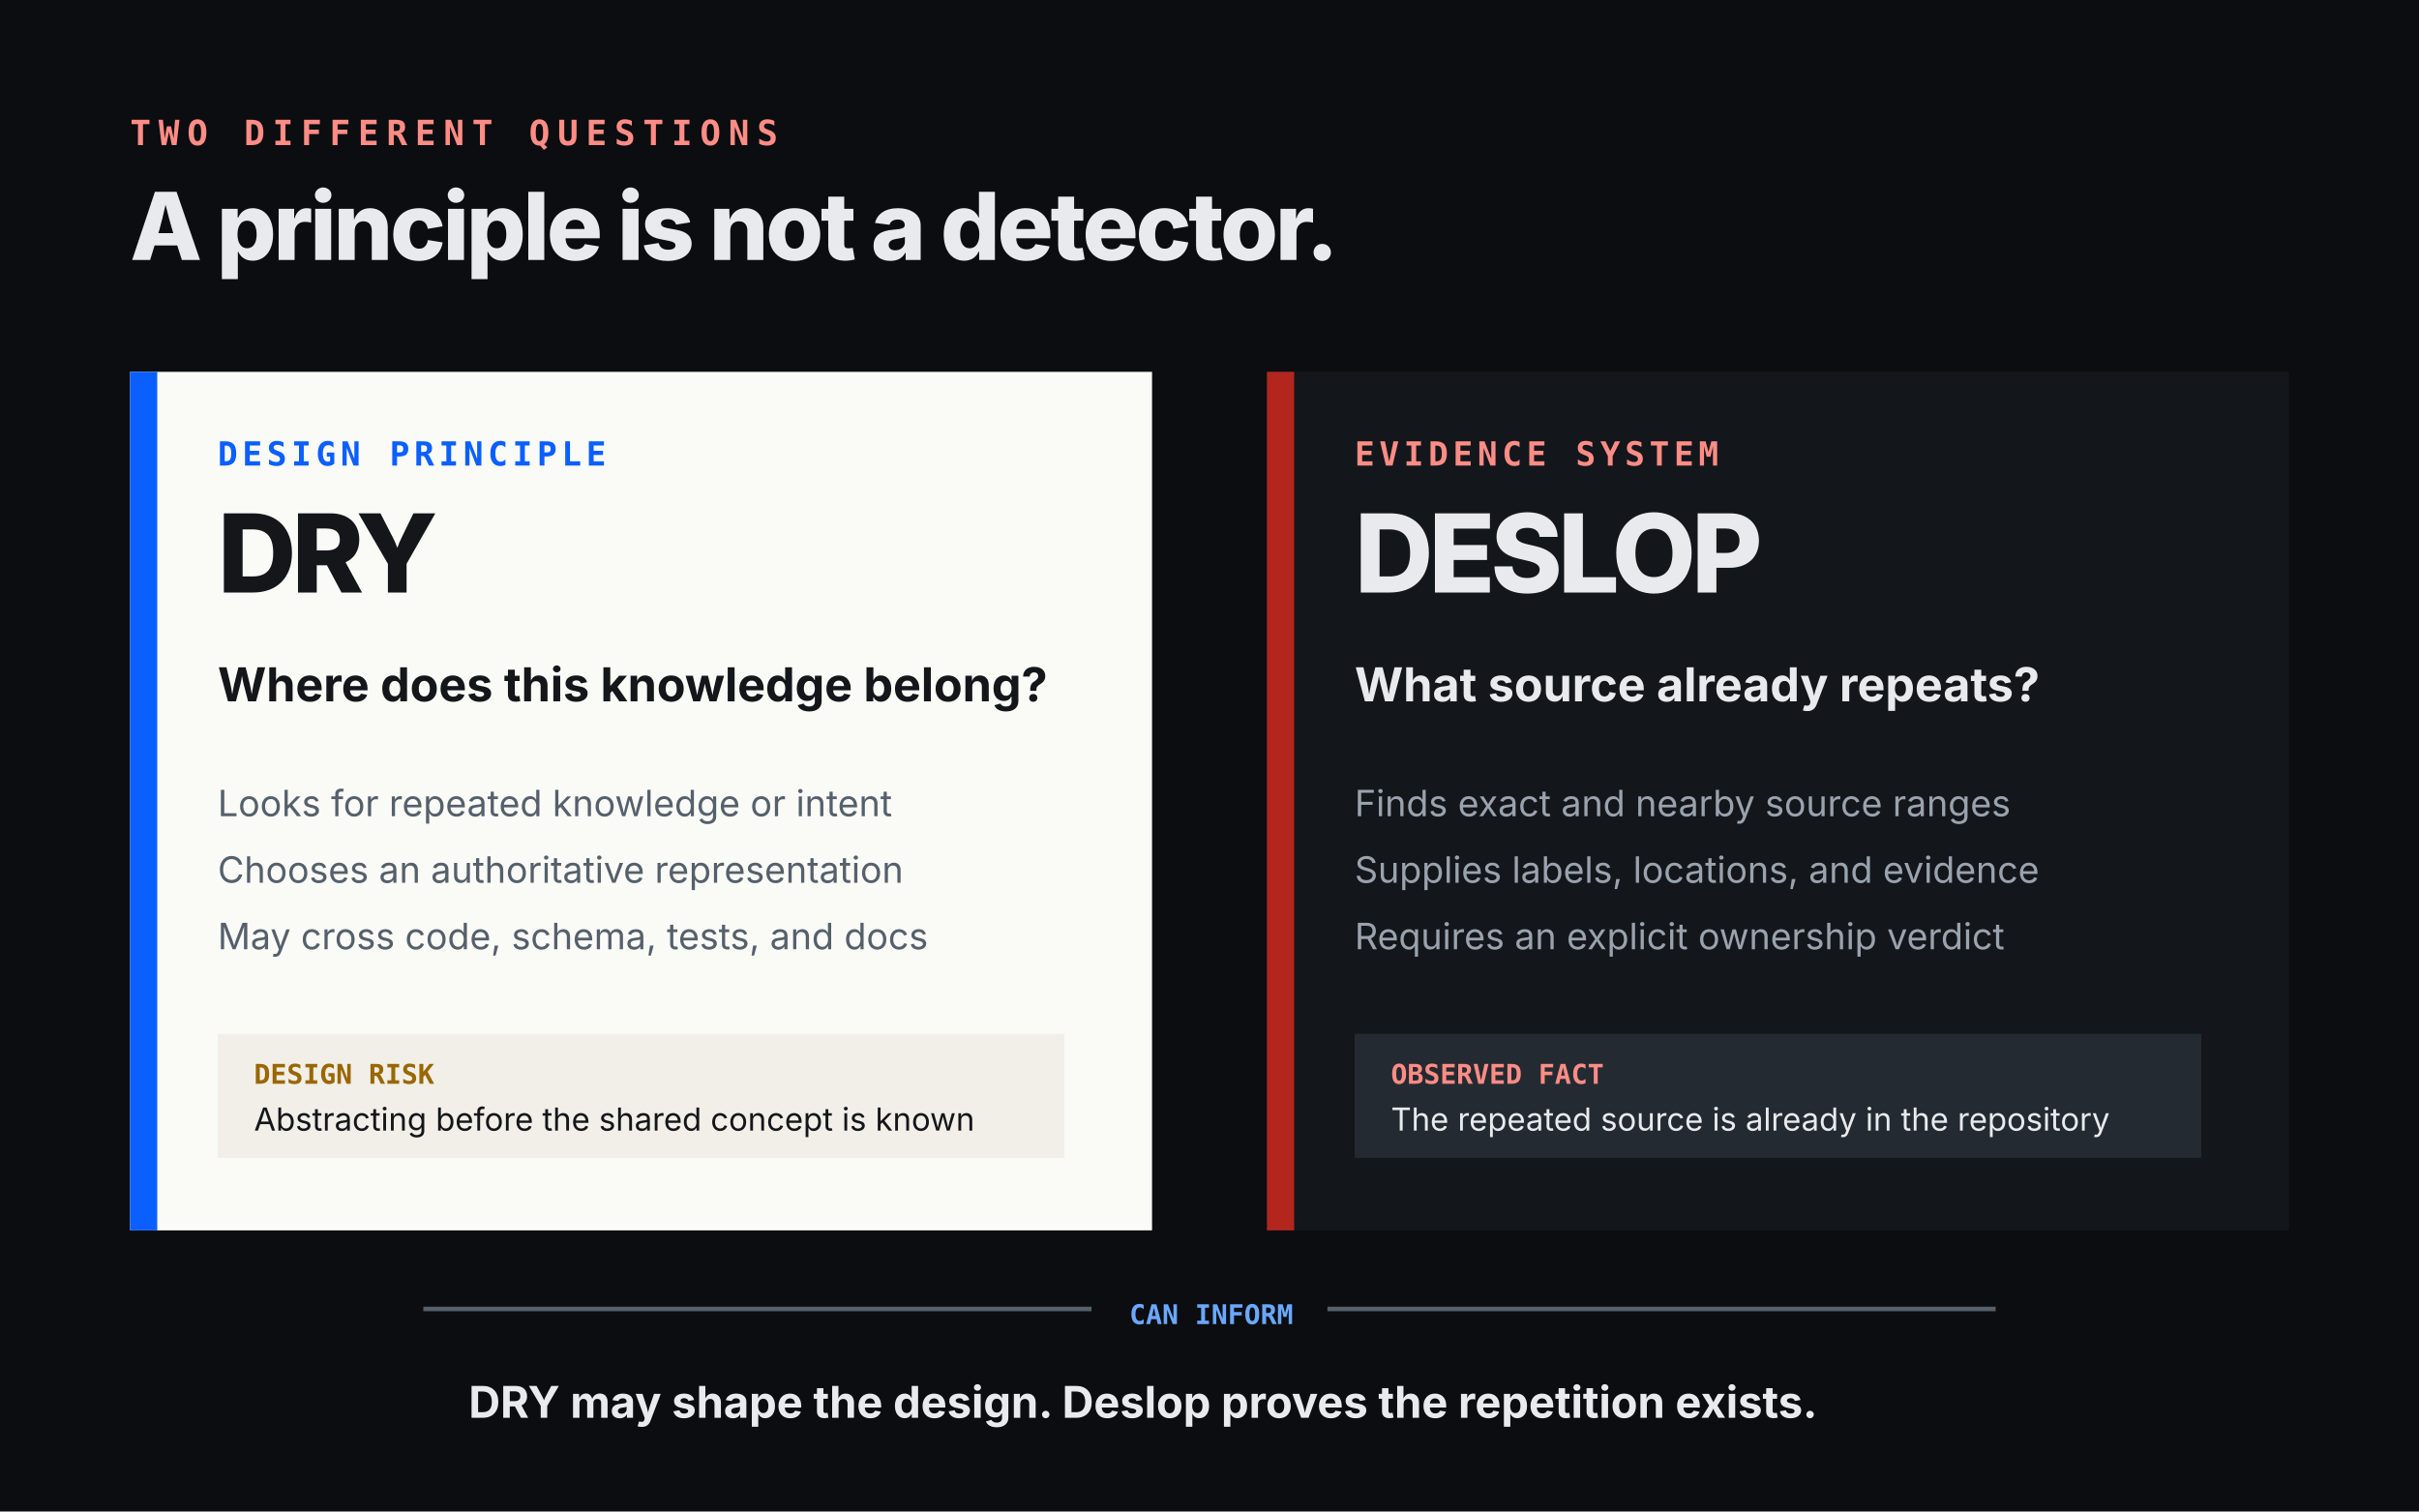
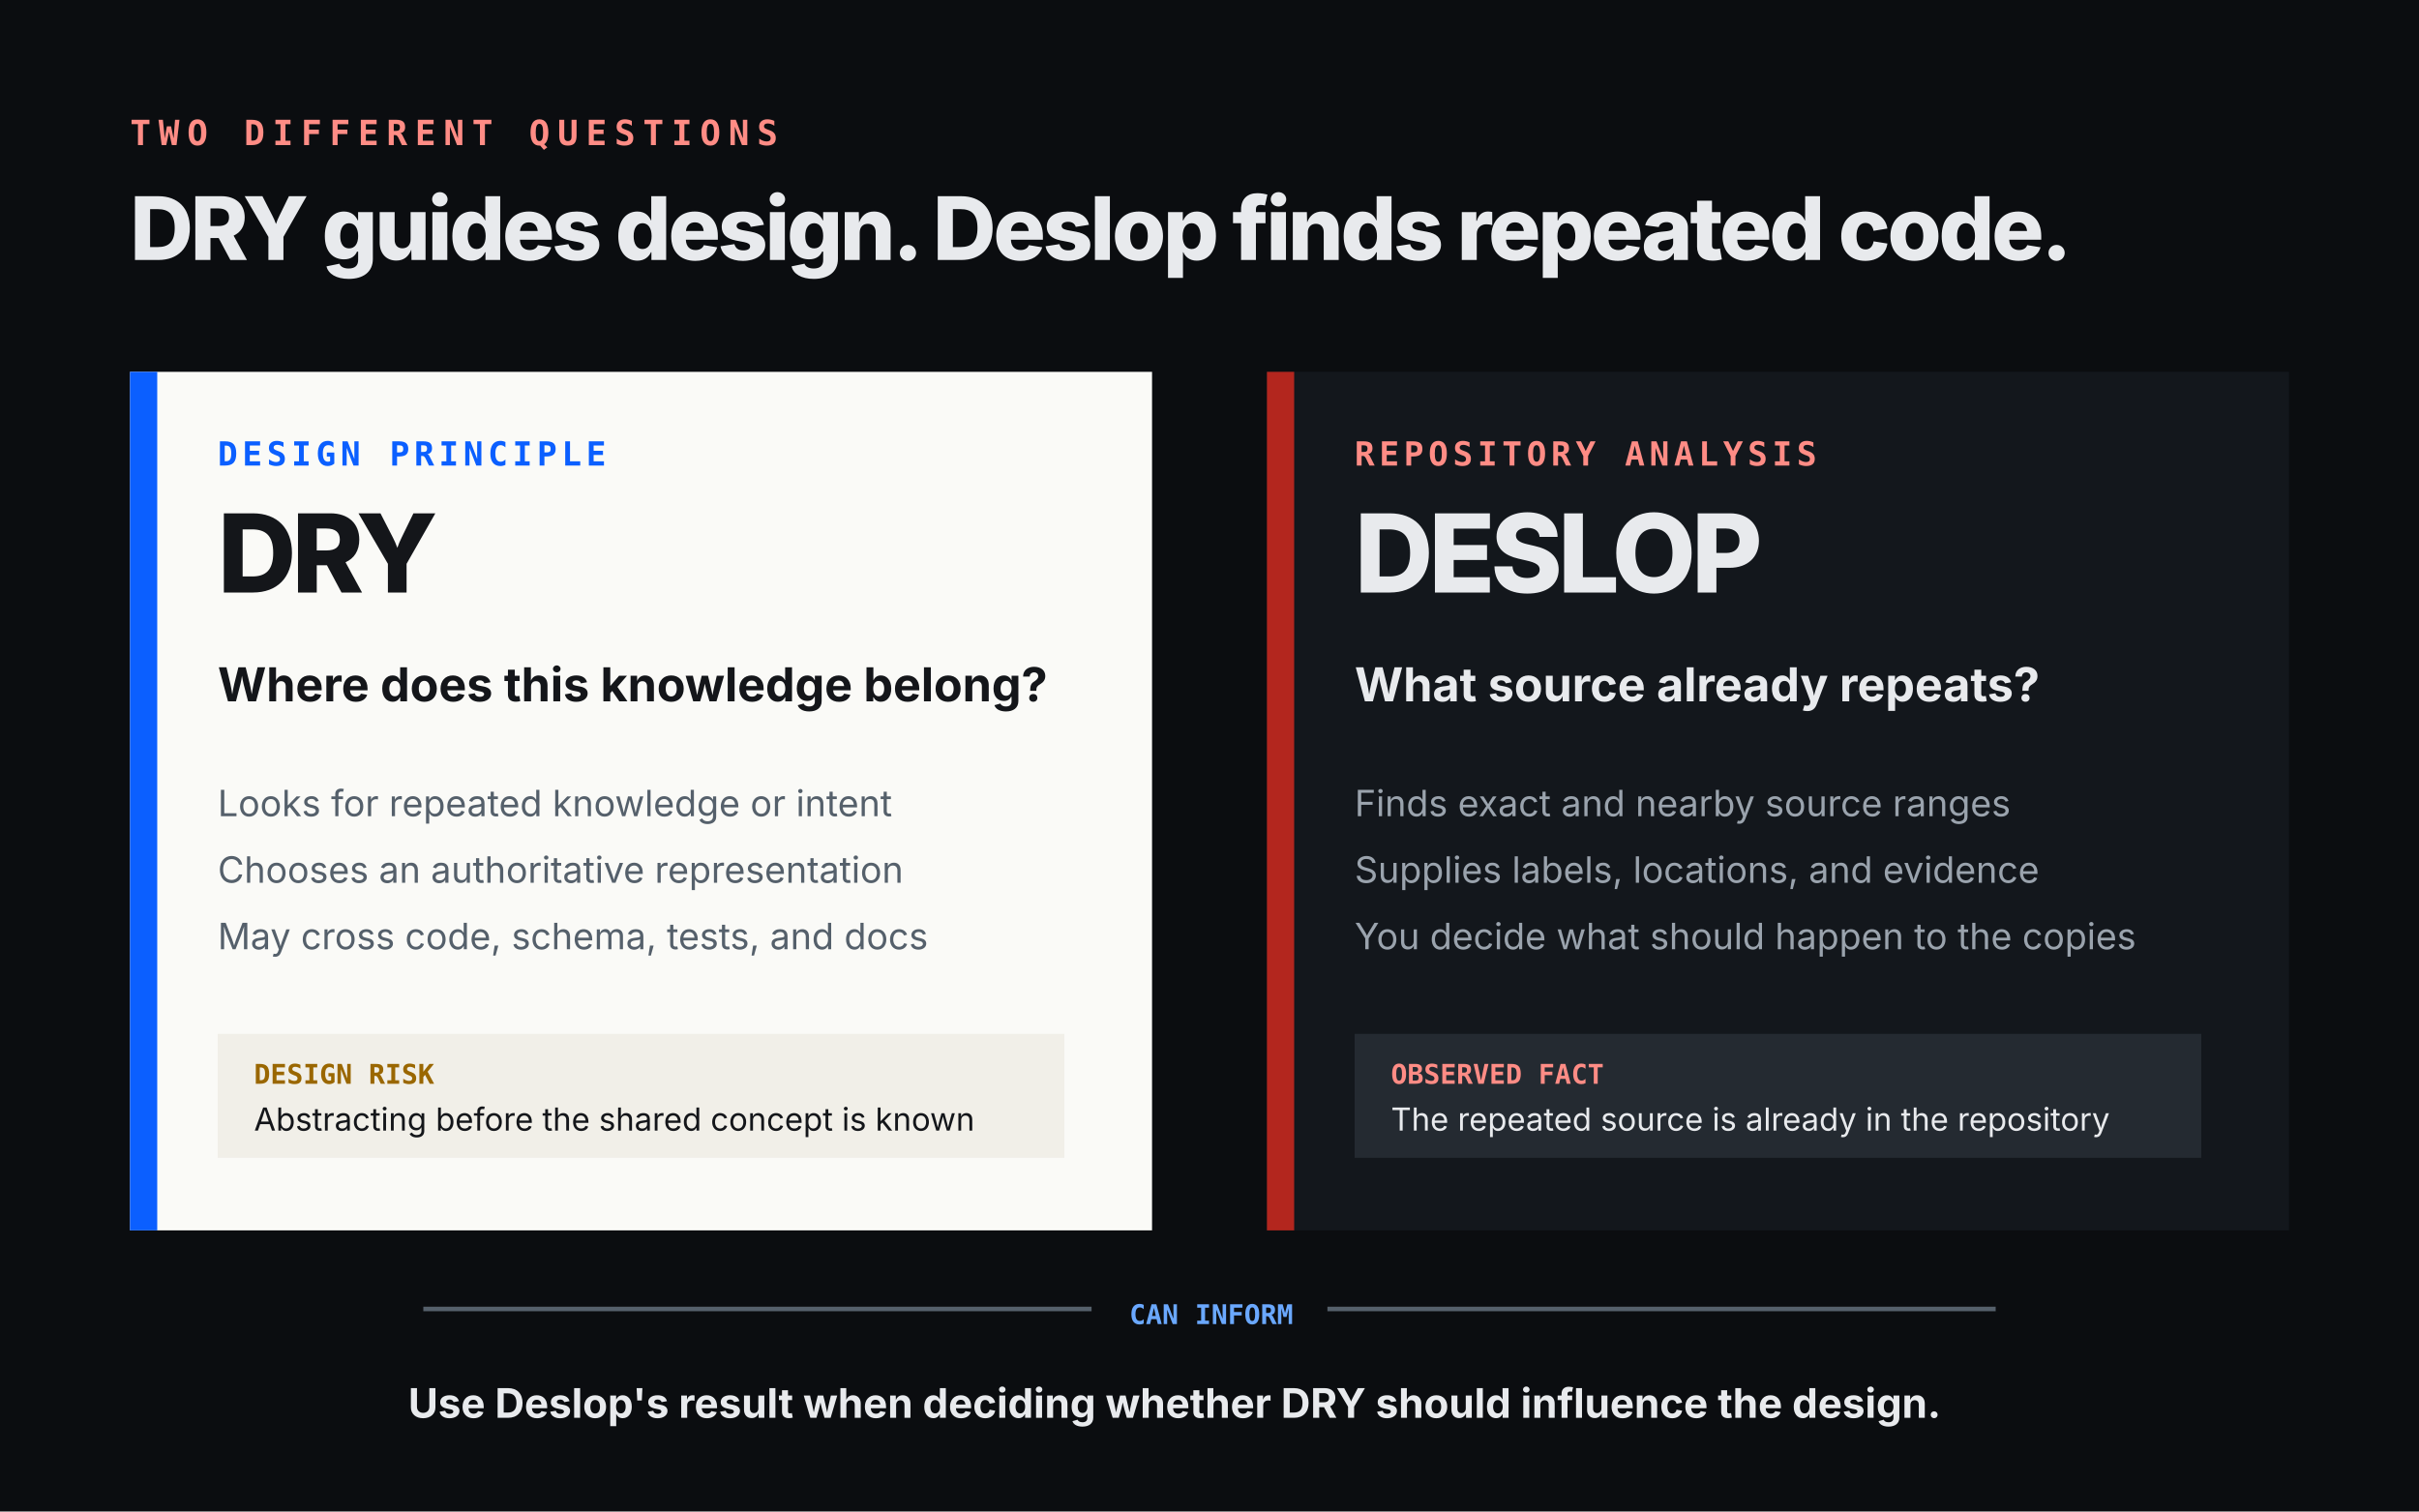
<svg xmlns="http://www.w3.org/2000/svg" width="1600" height="1000" viewBox="0 0 1600 1000" role="img" aria-labelledby="title description">
  <rect width="1600" height="1000" fill="#0b0d10" />
  <text x="86" y="96" fill="#ff8c85" font-family="JetBrains Mono, monospace" font-size="23" font-weight="700" letter-spacing="5">TWO DIFFERENT QUESTIONS</text>
-   <text x="86" y="172" fill="#e8eaed" font-family="Inter, sans-serif" font-size="62" font-weight="780" letter-spacing="-2">A principle is not a detector.</text>
+   <text x="86" y="172" fill="#e8eaed" font-family="Inter, sans-serif" font-size="58" font-weight="780" letter-spacing="-2">DRY guides design. Deslop finds repeated code.</text>
  <g transform="translate(86 246)">
    <rect width="676" height="568" fill="#fafaf7" />
    <rect width="18" height="568" fill="#0b5fff" />
    <text x="58" y="62" fill="#0b5fff" font-family="JetBrains Mono, monospace" font-size="22" font-weight="700" letter-spacing="3">DESIGN PRINCIPLE</text>
    <text x="58" y="146" fill="#14161a" font-family="Inter, sans-serif" font-size="72" font-weight="800" letter-spacing="-3">DRY</text>
    <text x="58" y="218" fill="#14161a" font-family="Inter, sans-serif" font-size="31" font-weight="700">Where does this knowledge belong?</text>
    <text x="58" y="294" fill="#55606b" font-family="Inter, sans-serif" font-size="24">Looks for repeated knowledge or intent</text>
    <text x="58" y="338" fill="#55606b" font-family="Inter, sans-serif" font-size="24">Chooses an authoritative representation</text>
    <text x="58" y="382" fill="#55606b" font-family="Inter, sans-serif" font-size="24">May cross code, schema, tests, and docs</text>
    <rect x="58" y="438" width="560" height="82" fill="#f1efe8" />
    <text x="82" y="471" fill="#9a6700" font-family="JetBrains Mono, monospace" font-size="18" font-weight="700">DESIGN RISK</text>
    <text x="82" y="502" fill="#14161a" font-family="Inter, sans-serif" font-size="21">Abstracting before the shared concept is known</text>
  </g>
  <g transform="translate(838 246)">
    <rect width="676" height="568" fill="#13171c" />
    <rect width="18" height="568" fill="#b3261e" />
-     <text x="58" y="62" fill="#ff8c85" font-family="JetBrains Mono, monospace" font-size="22" font-weight="700" letter-spacing="3">EVIDENCE SYSTEM</text>
+     <text x="58" y="62" fill="#ff8c85" font-family="JetBrains Mono, monospace" font-size="22" font-weight="700" letter-spacing="3">REPOSITORY ANALYSIS</text>
    <text x="58" y="146" fill="#e8eaed" font-family="Inter, sans-serif" font-size="72" font-weight="800" letter-spacing="-3">DESLOP</text>
    <text x="58" y="218" fill="#e8eaed" font-family="Inter, sans-serif" font-size="31" font-weight="700">What source already repeats?</text>
    <text x="58" y="294" fill="#9aa3ad" font-family="Inter, sans-serif" font-size="24">Finds exact and nearby source ranges</text>
    <text x="58" y="338" fill="#9aa3ad" font-family="Inter, sans-serif" font-size="24">Supplies labels, locations, and evidence</text>
-     <text x="58" y="382" fill="#9aa3ad" font-family="Inter, sans-serif" font-size="24">Requires an explicit ownership verdict</text>
+     <text x="58" y="382" fill="#9aa3ad" font-family="Inter, sans-serif" font-size="24">You decide what should happen to the copies</text>
    <rect x="58" y="438" width="560" height="82" fill="#242a31" />
    <text x="82" y="471" fill="#ff8c85" font-family="JetBrains Mono, monospace" font-size="18" font-weight="700">OBSERVED FACT</text>
    <text x="82" y="502" fill="#e8eaed" font-family="Inter, sans-serif" font-size="21">The repeated source is already in the repository</text>
  </g>
  <path d="M280 866H1320" stroke="#55606b" stroke-width="3" />
  <rect x="722" y="851" width="156" height="30" fill="#0b0d10" />
  <text x="747" y="876" fill="#6aa8ff" font-family="JetBrains Mono, monospace" font-size="18" font-weight="700">CAN INFORM</text>
-   <text x="310" y="938" fill="#e8eaed" font-family="Inter, sans-serif" font-size="29" font-weight="700">DRY may shape the design. Deslop proves the repetition exists.</text>
+   <text x="270" y="938" fill="#e8eaed" font-family="Inter, sans-serif" font-size="27" font-weight="700">Use Deslop's result when deciding whether DRY should influence the design.</text>
</svg>
